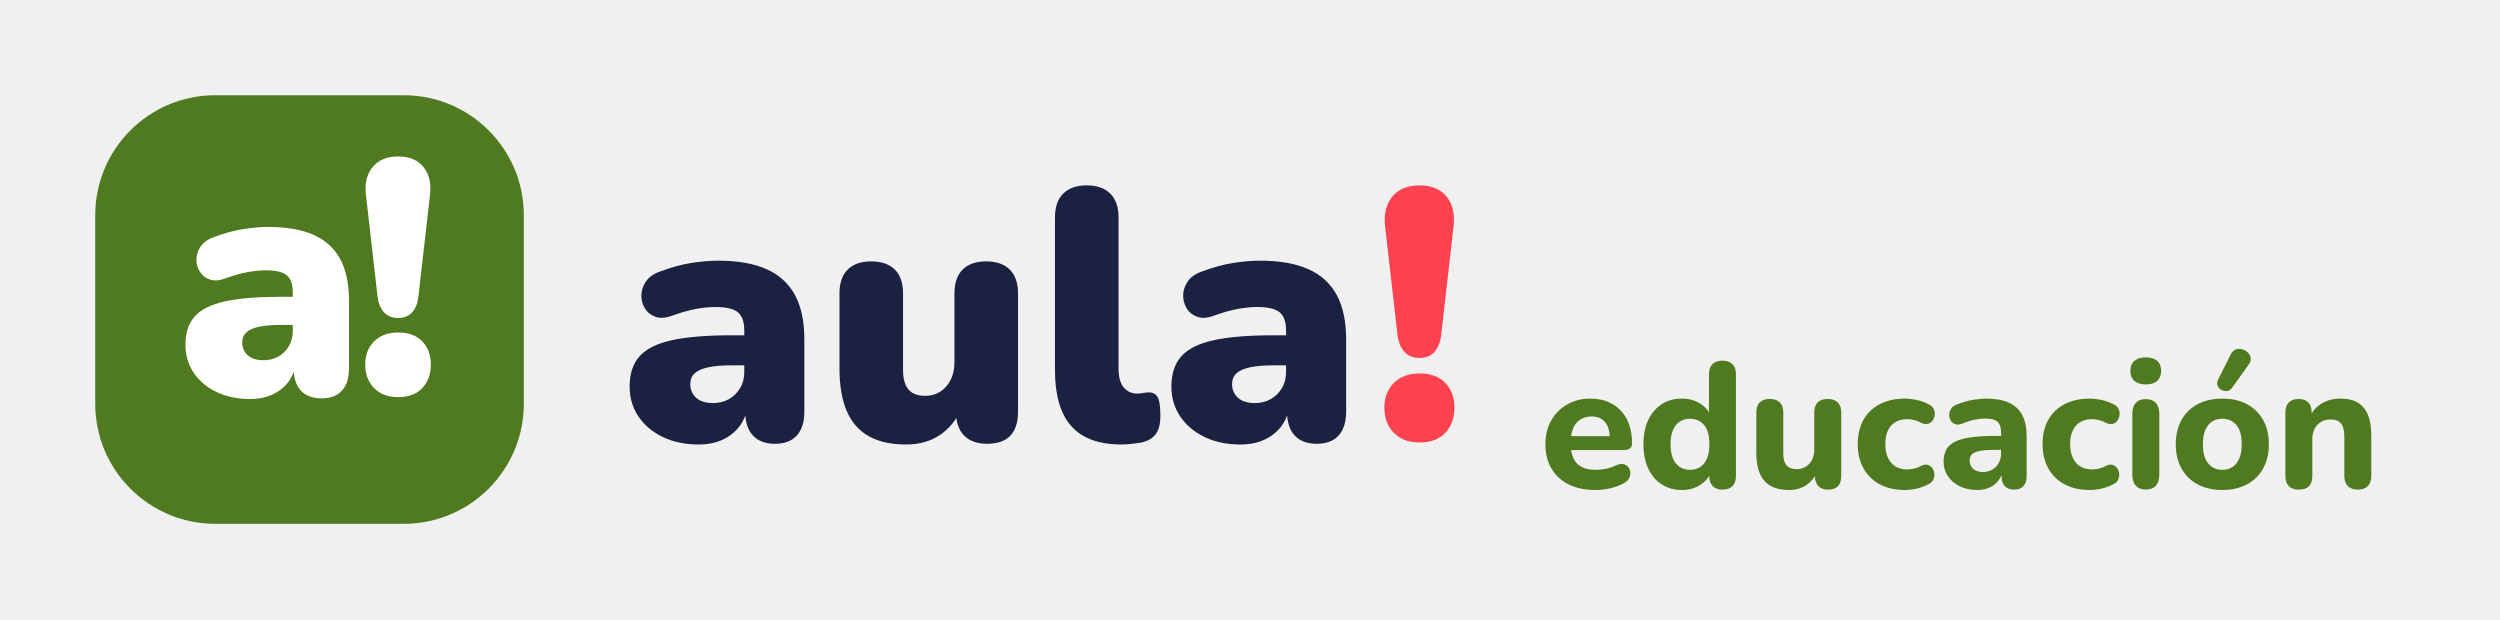
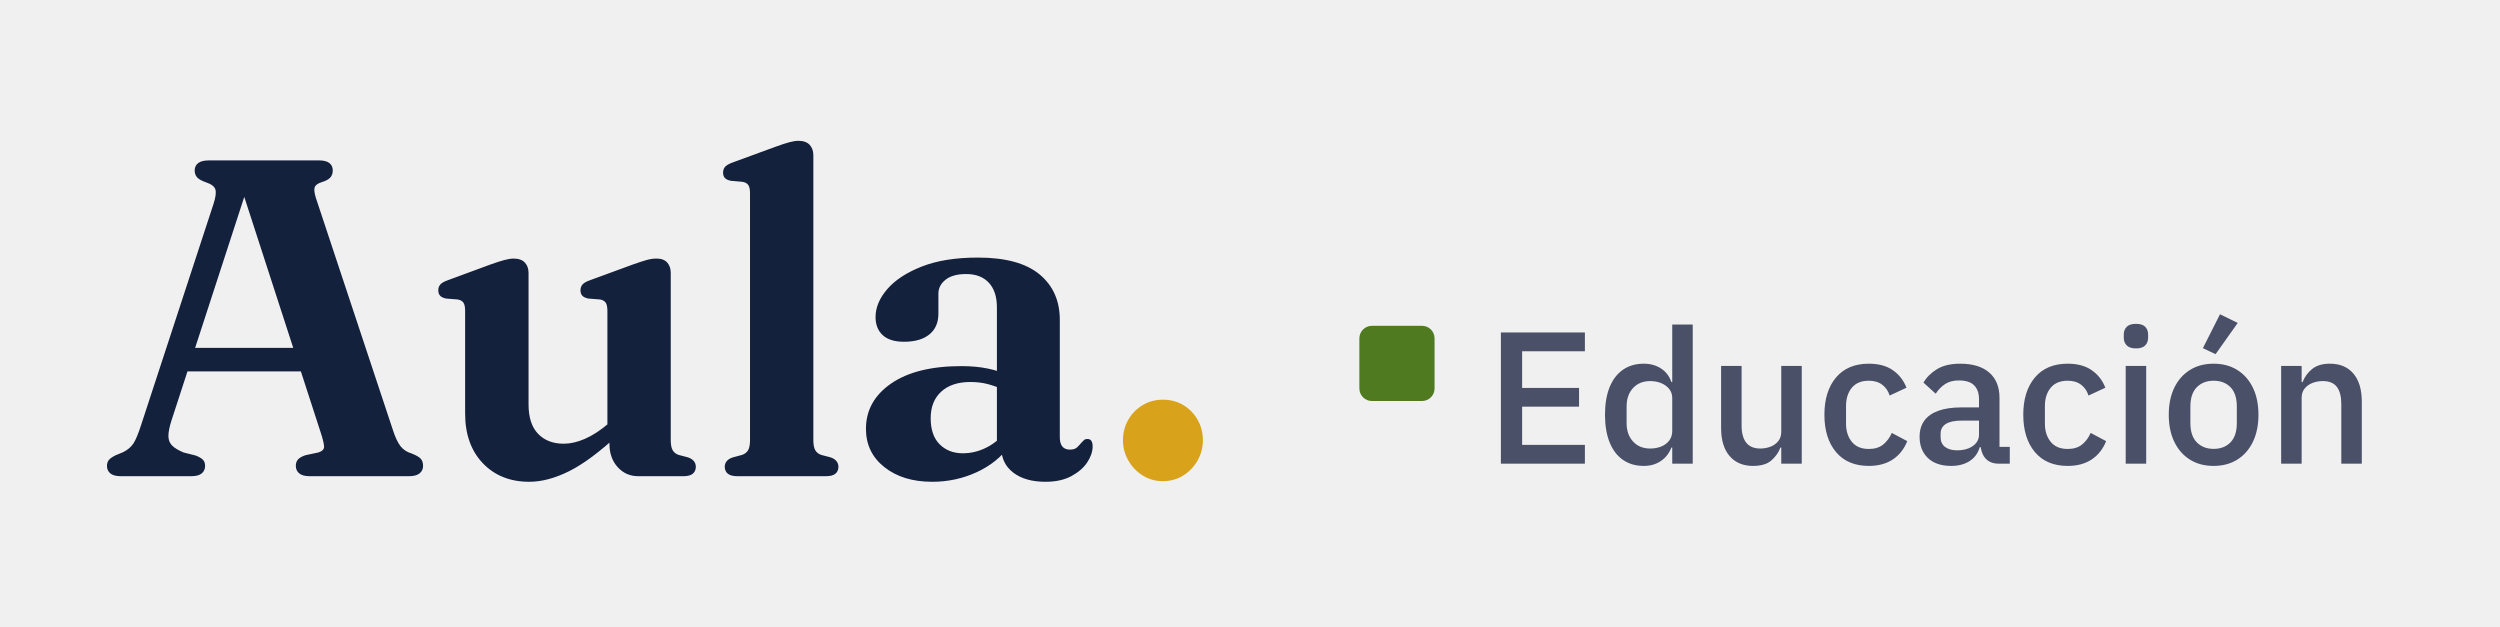
- <svg xmlns="http://www.w3.org/2000/svg" viewBox="0 0 420 104" width="420" height="104">
-   <rect x="16" y="16" width="72" height="72" rx="20.16" fill="#4F7A1F" />
-   <path d="M42.006 67.033Q38.814 67.033 36.358 65.846Q33.902 64.659 32.528 62.604Q31.155 60.549 31.155 57.934Q31.155 54.901 32.727 53.15Q34.3 51.399 37.802 50.631Q41.304 49.863 47.078 49.863H50.173V54.587H47.062Q44.871 54.587 43.457 54.906Q42.042 55.226 41.369 55.861Q40.696 56.496 40.696 57.525Q40.696 58.841 41.611 59.679Q42.526 60.518 44.291 60.518Q45.678 60.518 46.769 59.899Q47.861 59.279 48.524 58.175Q49.187 57.071 49.187 55.608V49.114Q49.187 47.059 48.166 46.236Q47.146 45.412 44.62 45.412Q43.243 45.412 41.576 45.716Q39.91 46.019 37.796 46.795Q36.299 47.336 35.216 46.95Q34.132 46.564 33.558 45.629Q32.983 44.694 33.001 43.565Q33.019 42.435 33.719 41.406Q34.419 40.376 35.917 39.84Q38.572 38.844 40.869 38.485Q43.166 38.125 45.06 38.125Q49.677 38.125 52.665 39.45Q55.653 40.775 57.142 43.508Q58.631 46.24 58.631 50.494V61.856Q58.631 64.315 57.448 65.618Q56.265 66.921 54.011 66.921Q51.757 66.921 50.546 65.618Q49.335 64.315 49.335 61.856V60.416L49.677 61.169Q49.391 62.955 48.365 64.262Q47.34 65.568 45.724 66.301Q44.109 67.033 42.006 67.033Z" fill="#FFFFFF" />
-   <path d="M66.897 53.422Q65.4 53.422 64.523 52.479Q63.647 51.536 63.427 49.834L61.491 32.864Q61.107 29.961 62.551 28.124Q63.994 26.286 66.897 26.286Q69.78 26.286 71.195 28.124Q72.611 29.961 72.227 32.864L70.291 49.834Q70.092 51.536 69.233 52.479Q68.374 53.422 66.897 53.422ZM66.897 66.717Q64.342 66.717 62.85 65.197Q61.358 63.677 61.358 61.25Q61.358 58.843 62.85 57.351Q64.342 55.859 66.897 55.859Q69.508 55.859 70.944 57.351Q72.38 58.843 72.38 61.25Q72.38 63.677 70.944 65.197Q69.508 66.717 66.897 66.717Z" fill="#FFFFFF" />
-   <path d="M117.368 74.677Q113.959 74.677 111.334 73.408Q108.71 72.14 107.243 69.944Q105.775 67.748 105.775 64.955Q105.775 61.715 107.455 59.844Q109.135 57.973 112.877 57.153Q116.619 56.332 122.787 56.332H126.094V61.38H122.771Q120.43 61.38 118.919 61.721Q117.407 62.061 116.688 62.74Q115.969 63.418 115.969 64.519Q115.969 65.924 116.947 66.82Q117.924 67.716 119.81 67.716Q121.292 67.716 122.458 67.054Q123.624 66.392 124.332 65.213Q125.04 64.033 125.04 62.47V55.532Q125.04 53.336 123.95 52.457Q122.86 51.577 120.162 51.577Q118.69 51.577 116.91 51.902Q115.13 52.226 112.871 53.054Q111.272 53.633 110.114 53.22Q108.957 52.808 108.343 51.809Q107.729 50.81 107.748 49.603Q107.767 48.397 108.515 47.297Q109.263 46.197 110.863 45.624Q113.7 44.56 116.154 44.176Q118.608 43.792 120.632 43.792Q125.565 43.792 128.757 45.208Q131.949 46.623 133.54 49.542Q135.131 52.461 135.131 57.006V69.146Q135.131 71.772 133.867 73.164Q132.603 74.557 130.195 74.557Q127.787 74.557 126.493 73.164Q125.199 71.772 125.199 69.146V67.607L125.564 68.411Q125.259 70.32 124.163 71.716Q123.067 73.112 121.341 73.894Q119.615 74.677 117.368 74.677ZM152.217 74.677Q148.404 74.677 145.927 73.269Q143.45 71.862 142.242 69.028Q141.034 66.193 141.034 61.905V49.301Q141.034 46.653 142.415 45.282Q143.797 43.912 146.363 43.912Q148.929 43.912 150.321 45.282Q151.714 46.653 151.714 49.301V62.179Q151.714 64.341 152.61 65.419Q153.506 66.498 155.423 66.498Q157.58 66.498 158.964 64.926Q160.347 63.354 160.347 60.815V49.301Q160.347 46.653 161.729 45.282Q163.11 43.912 165.676 43.912Q168.243 43.912 169.635 45.282Q171.027 46.653 171.027 49.301V69.146Q171.027 74.557 165.835 74.557Q163.328 74.557 161.966 73.164Q160.604 71.772 160.604 69.146V65.659L161.559 68.608Q160.222 71.541 157.864 73.109Q155.505 74.677 152.217 74.677ZM188.481 74.677Q182.697 74.677 179.966 71.578Q177.235 68.479 177.235 62.231V36.533Q177.235 33.906 178.617 32.525Q179.998 31.143 182.565 31.143Q185.131 31.143 186.523 32.525Q187.915 33.906 187.915 36.533V61.909Q187.915 64.094 188.798 65.108Q189.681 66.121 191.036 66.121Q191.478 66.121 191.936 66.034Q192.394 65.946 192.891 65.925Q193.961 65.881 194.453 66.662Q194.944 67.443 194.944 69.872Q194.944 71.947 194.114 72.998Q193.284 74.048 191.56 74.382Q191.074 74.442 190.165 74.559Q189.256 74.677 188.481 74.677ZM208.388 74.677Q204.979 74.677 202.354 73.408Q199.73 72.14 198.263 69.944Q196.795 67.748 196.795 64.955Q196.795 61.715 198.475 59.844Q200.155 57.973 203.897 57.153Q207.639 56.332 213.807 56.332H217.114V61.38H213.791Q211.45 61.38 209.939 61.721Q208.427 62.061 207.708 62.74Q206.989 63.418 206.989 64.519Q206.989 65.924 207.967 66.82Q208.944 67.716 210.83 67.716Q212.312 67.716 213.478 67.054Q214.644 66.392 215.352 65.213Q216.06 64.033 216.06 62.47V55.532Q216.06 53.336 214.97 52.457Q213.88 51.577 211.182 51.577Q209.71 51.577 207.93 51.902Q206.15 52.226 203.891 53.054Q202.292 53.633 201.134 53.22Q199.977 52.808 199.363 51.809Q198.749 50.81 198.768 49.603Q198.787 48.397 199.535 47.297Q200.283 46.197 201.883 45.624Q204.72 44.56 207.174 44.176Q209.628 43.792 211.652 43.792Q216.585 43.792 219.777 45.208Q222.969 46.623 224.56 49.542Q226.151 52.461 226.151 57.006V69.146Q226.151 71.772 224.887 73.164Q223.623 74.557 221.215 74.557Q218.807 74.557 217.513 73.164Q216.219 71.772 216.219 69.146V67.607L216.584 68.411Q216.279 70.32 215.183 71.716Q214.087 73.112 212.361 73.894Q210.635 74.677 208.388 74.677Z" fill="#1B2140" />
-   <path d="M238.49 60.134Q236.89 60.134 235.953 59.127Q235.017 58.12 234.782 56.301L232.714 38.171Q232.304 35.069 233.846 33.106Q235.388 31.143 238.49 31.143Q241.569 31.143 243.081 33.106Q244.594 35.069 244.184 38.171L242.116 56.301Q241.902 58.12 240.985 59.127Q240.068 60.134 238.49 60.134ZM238.49 74.338Q235.76 74.338 234.166 72.714Q232.572 71.09 232.572 68.497Q232.572 65.926 234.166 64.332Q235.76 62.738 238.49 62.738Q241.279 62.738 242.813 64.332Q244.347 65.926 244.347 68.497Q244.347 71.09 242.813 72.714Q241.279 74.338 238.49 74.338Z" fill="#FF4250" />
-   <path d="M268.007 82.319Q265.413 82.319 263.533 81.379Q261.654 80.44 260.641 78.716Q259.628 76.992 259.628 74.642Q259.628 72.362 260.602 70.643Q261.575 68.924 263.287 67.944Q264.999 66.964 267.185 66.964Q268.792 66.964 270.084 67.488Q271.376 68.012 272.299 68.991Q273.221 69.97 273.705 71.358Q274.189 72.747 274.189 74.476Q274.189 75.044 273.833 75.329Q273.476 75.614 272.777 75.614H263.363V73.275H270.919L270.449 73.688Q270.449 72.449 270.091 71.632Q269.733 70.814 269.057 70.39Q268.381 69.965 267.382 69.965Q266.282 69.965 265.496 70.475Q264.709 70.985 264.296 71.942Q263.883 72.899 263.883 74.265V74.494Q263.883 76.794 264.934 77.864Q265.986 78.933 268.104 78.933Q268.828 78.933 269.747 78.757Q270.665 78.581 271.488 78.185Q272.193 77.854 272.72 77.969Q273.247 78.084 273.546 78.464Q273.846 78.844 273.891 79.359Q273.937 79.874 273.67 80.371Q273.403 80.868 272.788 81.189Q271.747 81.764 270.471 82.041Q269.196 82.319 268.007 82.319ZM282.548 82.319Q280.647 82.319 279.188 81.389Q277.728 80.459 276.913 78.724Q276.098 76.99 276.098 74.631Q276.098 72.242 276.913 70.533Q277.728 68.824 279.183 67.894Q280.638 66.964 282.548 66.964Q284.294 66.964 285.635 67.808Q286.977 68.651 287.447 70.009H287.108V62.876Q287.108 61.758 287.691 61.175Q288.275 60.591 289.363 60.591Q290.451 60.591 291.044 61.175Q291.638 61.758 291.638 62.876V79.954Q291.638 81.071 291.064 81.665Q290.49 82.259 289.402 82.259Q288.314 82.259 287.736 81.665Q287.157 81.071 287.157 79.954V77.914L287.487 79.096Q287.056 80.553 285.694 81.436Q284.333 82.319 282.548 82.319ZM283.918 78.933Q284.887 78.933 285.619 78.464Q286.351 77.994 286.764 77.042Q287.177 76.09 287.177 74.631Q287.177 72.429 286.275 71.389Q285.372 70.35 283.918 70.35Q282.958 70.35 282.222 70.809Q281.485 71.268 281.072 72.216Q280.658 73.163 280.658 74.631Q280.658 76.813 281.561 77.873Q282.463 78.933 283.918 78.933ZM300.556 82.319Q298.688 82.319 297.47 81.63Q296.251 80.941 295.656 79.558Q295.062 78.175 295.062 76.099V69.309Q295.062 68.17 295.645 67.597Q296.229 67.024 297.317 67.024Q298.405 67.024 298.998 67.597Q299.592 68.17 299.592 69.309V76.197Q299.592 77.522 300.133 78.168Q300.673 78.815 301.847 78.815Q303.14 78.815 303.968 77.902Q304.797 76.989 304.797 75.495V69.309Q304.797 68.17 305.38 67.597Q305.964 67.024 307.052 67.024Q308.139 67.024 308.733 67.597Q309.327 68.17 309.327 69.309V79.954Q309.327 82.259 307.121 82.259Q306.063 82.259 305.484 81.665Q304.906 81.071 304.906 79.954V77.937L305.354 79.119Q304.705 80.663 303.477 81.491Q302.249 82.319 300.556 82.319ZM319.999 82.319Q317.604 82.319 315.823 81.378Q314.043 80.438 313.071 78.693Q312.098 76.949 312.098 74.59Q312.098 72.811 312.647 71.402Q313.195 69.992 314.232 69.003Q315.269 68.014 316.731 67.489Q318.193 66.964 319.999 66.964Q320.932 66.964 321.988 67.187Q323.045 67.41 324.065 67.946Q324.658 68.237 324.878 68.723Q325.099 69.208 325.032 69.737Q324.966 70.266 324.662 70.675Q324.358 71.084 323.877 71.216Q323.396 71.347 322.792 71.049Q322.216 70.734 321.606 70.577Q320.996 70.419 320.441 70.419Q319.545 70.419 318.861 70.701Q318.177 70.983 317.704 71.512Q317.23 72.041 316.984 72.817Q316.737 73.593 316.737 74.611Q316.737 76.596 317.704 77.73Q318.67 78.864 320.441 78.864Q320.996 78.864 321.596 78.721Q322.196 78.579 322.792 78.255Q323.396 77.957 323.867 78.098Q324.337 78.24 324.631 78.649Q324.924 79.058 324.97 79.587Q325.016 80.116 324.785 80.602Q324.555 81.087 323.982 81.357Q322.983 81.873 321.958 82.096Q320.932 82.319 319.999 82.319ZM332.163 82.319Q330.517 82.319 329.239 81.694Q327.961 81.07 327.242 79.997Q326.523 78.923 326.523 77.565Q326.523 75.945 327.363 75.005Q328.203 74.065 330.083 73.65Q331.964 73.234 335.097 73.234H336.672V75.573H335.108Q333.586 75.573 332.65 75.748Q331.714 75.923 331.301 76.311Q330.887 76.699 330.887 77.367Q330.887 78.216 331.479 78.756Q332.07 79.297 333.159 79.297Q334.027 79.297 334.703 78.898Q335.378 78.499 335.781 77.797Q336.184 77.095 336.184 76.176V72.717Q336.184 71.414 335.581 70.862Q334.977 70.31 333.521 70.31Q332.716 70.31 331.768 70.497Q330.819 70.683 329.7 71.146Q329.017 71.426 328.512 71.264Q328.006 71.101 327.733 70.665Q327.46 70.229 327.465 69.704Q327.47 69.179 327.775 68.687Q328.081 68.196 328.764 67.948Q330.163 67.397 331.414 67.181Q332.666 66.964 333.697 66.964Q336.007 66.964 337.501 67.648Q338.995 68.331 339.736 69.727Q340.478 71.123 340.478 73.308V79.954Q340.478 81.071 339.939 81.665Q339.399 82.259 338.381 82.259Q337.362 82.259 336.808 81.665Q336.254 81.071 336.254 79.954V78.842L336.466 79.04Q336.284 80.043 335.702 80.775Q335.12 81.507 334.223 81.913Q333.325 82.319 332.163 82.319ZM351.049 82.319Q348.654 82.319 346.873 81.378Q345.093 80.438 344.121 78.693Q343.148 76.949 343.148 74.59Q343.148 72.811 343.697 71.402Q344.245 69.992 345.282 69.003Q346.319 68.014 347.781 67.489Q349.243 66.964 351.049 66.964Q351.982 66.964 353.038 67.187Q354.095 67.41 355.115 67.946Q355.708 68.237 355.928 68.723Q356.149 69.208 356.082 69.737Q356.016 70.266 355.712 70.675Q355.408 71.084 354.927 71.216Q354.446 71.347 353.842 71.049Q353.266 70.734 352.656 70.577Q352.046 70.419 351.491 70.419Q350.595 70.419 349.911 70.701Q349.227 70.983 348.754 71.512Q348.28 72.041 348.034 72.817Q347.787 73.593 347.787 74.611Q347.787 76.596 348.754 77.73Q349.72 78.864 351.491 78.864Q352.046 78.864 352.646 78.721Q353.246 78.579 353.842 78.255Q354.446 77.957 354.917 78.098Q355.387 78.24 355.681 78.649Q355.974 79.058 356.02 79.587Q356.066 80.116 355.835 80.602Q355.605 81.087 355.032 81.357Q354.033 81.873 353.008 82.096Q351.982 82.319 351.049 82.319ZM360.487 82.238Q359.399 82.238 358.816 81.595Q358.233 80.951 358.233 79.775V69.508Q358.233 68.311 358.816 67.678Q359.399 67.045 360.487 67.045Q361.575 67.045 362.169 67.678Q362.763 68.311 362.763 69.508V79.775Q362.763 80.951 362.184 81.595Q361.605 82.238 360.487 82.238ZM360.487 64.584Q359.249 64.584 358.575 63.988Q357.901 63.393 357.901 62.312Q357.901 61.211 358.575 60.626Q359.249 60.041 360.487 60.041Q361.746 60.041 362.41 60.626Q363.074 61.211 363.074 62.312Q363.074 63.393 362.41 63.988Q361.746 64.584 360.487 64.584ZM373.348 82.319Q370.983 82.319 369.228 81.389Q367.473 80.459 366.501 78.724Q365.528 76.99 365.528 74.631Q365.528 72.852 366.077 71.443Q366.625 70.034 367.658 69.024Q368.69 68.014 370.131 67.489Q371.572 66.964 373.348 66.964Q375.722 66.964 377.472 67.894Q379.223 68.824 380.195 70.544Q381.167 72.263 381.167 74.631Q381.167 76.411 380.619 77.83Q380.07 79.249 379.038 80.259Q378.006 81.269 376.565 81.794Q375.124 82.319 373.348 82.319ZM373.348 78.933Q374.317 78.933 375.049 78.464Q375.781 77.994 376.194 77.042Q376.607 76.09 376.607 74.631Q376.607 72.429 375.705 71.389Q374.802 70.35 373.348 70.35Q372.388 70.35 371.652 70.809Q370.915 71.268 370.502 72.216Q370.088 73.163 370.088 74.631Q370.088 76.813 370.991 77.873Q371.893 78.933 373.348 78.933ZM375.002 65.134Q374.646 65.62 374.146 65.685Q373.646 65.749 373.195 65.502Q372.744 65.254 372.551 64.798Q372.358 64.343 372.635 63.778L374.765 59.552Q375.072 58.907 375.598 58.719Q376.123 58.53 376.673 58.678Q377.224 58.827 377.625 59.213Q378.026 59.599 378.116 60.135Q378.205 60.67 377.799 61.226ZM386.197 82.259Q385.109 82.259 384.526 81.665Q383.943 81.071 383.943 79.954V69.309Q383.943 68.191 384.521 67.608Q385.1 67.024 386.158 67.024Q387.216 67.024 387.79 67.608Q388.364 68.191 388.364 69.309V71.029L388.034 70.044Q388.722 68.548 390.089 67.756Q391.456 66.964 393.188 66.964Q394.958 66.964 396.098 67.638Q397.238 68.312 397.808 69.685Q398.378 71.058 398.378 73.163V79.954Q398.378 81.071 397.795 81.665Q397.211 82.259 396.123 82.259Q395.035 82.259 394.442 81.665Q393.848 81.071 393.848 79.954V73.362Q393.848 71.831 393.292 71.149Q392.737 70.468 391.603 70.468Q390.178 70.468 389.325 71.371Q388.473 72.275 388.473 73.778V79.954Q388.473 82.259 386.197 82.259Z" fill="#4F7A1F" />
+ <svg xmlns="http://www.w3.org/2000/svg" viewBox="0 0 399 100" width="399" height="100">
+   <path d="M28.564 55.523H49.826L49.977 59.274H28.305ZM32.733 74.358Q32.733 75.093 32.207 75.546Q31.682 76.0 30.537 76.0H19.269Q18.146 76.0 17.609 75.554Q17.073 75.107 17.073 74.373Q17.073 73.797 17.368 73.422Q17.663 73.048 18.47 72.652L19.643 72.17Q20.73 71.637 21.299 70.766Q21.868 69.895 22.559 67.713L34.087 32.512Q34.591 30.949 34.375 30.237Q34.159 29.524 32.877 29.099Q31.869 28.754 31.469 28.318Q31.07 27.882 31.07 27.213Q31.07 26.457 31.631 26.028Q32.193 25.6 33.323 25.6H50.905Q52.05 25.6 52.579 26.028Q53.108 26.457 53.108 27.198Q53.108 27.911 52.709 28.343Q52.309 28.775 51.395 29.056Q50.408 29.358 50.225 29.891Q50.041 30.424 50.43 31.633L62.685 68.563Q63.253 70.348 63.909 71.198Q64.564 72.047 65.723 72.386Q66.81 72.818 67.167 73.232Q67.523 73.646 67.523 74.358Q67.523 75.093 66.972 75.546Q66.421 76.0 65.291 76.0H49.415Q48.292 76.0 47.752 75.546Q47.212 75.093 47.212 74.358Q47.212 73.703 47.576 73.314Q47.939 72.926 48.746 72.652L50.819 72.213Q51.741 71.911 51.723 71.284Q51.705 70.658 51.244 69.218L38.5 29.927L39.71 29.2L27.354 67.159Q26.879 68.649 26.879 69.581Q26.879 70.514 27.466 71.108Q28.053 71.702 29.313 72.22L31.206 72.695Q31.962 72.983 32.347 73.336Q32.733 73.689 32.733 74.358ZM97.266 70.831V69.038L96.942 68.908V49.633Q96.942 48.683 96.658 48.294Q96.374 47.906 95.783 47.798L93.861 47.646Q93.191 47.495 92.918 47.175Q92.644 46.854 92.644 46.336Q92.644 45.767 92.986 45.386Q93.328 45.004 94.286 44.68L101.017 42.21Q102.371 41.728 103.203 41.498Q104.034 41.267 104.783 41.267Q105.921 41.267 106.486 41.901Q107.051 42.534 107.051 43.557V70.24Q107.051 71.342 107.368 71.871Q107.685 72.4 108.325 72.609L109.715 72.969Q110.392 73.178 110.723 73.574Q111.054 73.97 111.054 74.495Q111.054 75.201 110.575 75.6Q110.097 76.0 109.081 76.0H101.86Q99.887 76.0 98.577 74.549Q97.266 73.098 97.266 70.831ZM74.234 65.992V49.633Q74.234 48.683 73.956 48.294Q73.679 47.906 73.053 47.798L71.166 47.646Q70.497 47.495 70.223 47.175Q69.95 46.854 69.95 46.336Q69.95 45.767 70.292 45.386Q70.634 45.004 71.591 44.68L78.287 42.21Q79.705 41.706 80.544 41.487Q81.383 41.267 81.966 41.267Q83.169 41.267 83.763 41.901Q84.357 42.534 84.357 43.557V64.53Q84.357 67.663 85.879 69.239Q87.402 70.816 89.973 70.816Q91.564 70.816 93.353 70.039Q95.142 69.261 97.058 67.641L98.505 66.381L100.154 68.087L98.742 69.326Q94.221 73.516 90.83 75.204Q87.438 76.893 84.472 76.893Q79.893 76.893 77.063 73.934Q74.234 70.974 74.234 65.992ZM129.81 24.779V70.24Q129.81 71.342 130.127 71.871Q130.444 72.4 131.085 72.609L132.474 72.969Q133.151 73.178 133.482 73.574Q133.813 73.97 133.813 74.495Q133.813 75.201 133.335 75.6Q132.856 76.0 131.841 76.0H117.65Q116.649 76.0 116.159 75.6Q115.67 75.201 115.67 74.495Q115.67 73.984 115.994 73.588Q116.318 73.192 117.016 72.983L118.413 72.609Q119.068 72.386 119.385 71.871Q119.702 71.356 119.702 70.255V30.841Q119.702 29.905 119.417 29.517Q119.133 29.128 118.506 29.02L116.62 28.854Q115.95 28.703 115.677 28.39Q115.403 28.077 115.403 27.544Q115.403 26.975 115.745 26.601Q116.087 26.226 117.045 25.888L123.741 23.433Q125.159 22.914 125.998 22.695Q126.837 22.475 127.42 22.475Q128.622 22.475 129.216 23.109Q129.81 23.742 129.81 24.779ZM159.798 71.406V70.665L159.107 70.521V49.051Q159.107 46.516 157.822 45.126Q156.537 43.737 154.197 43.737Q152.065 43.737 150.917 44.64Q149.769 45.544 149.769 46.869V50.058Q149.769 52.197 148.336 53.37Q146.903 54.544 144.275 54.544Q142.029 54.544 140.884 53.493Q139.739 52.442 139.739 50.591Q139.739 48.316 141.608 46.145Q143.476 43.974 147.112 42.542Q150.748 41.109 156.076 41.109Q162.678 41.109 165.911 43.791Q169.144 46.473 169.144 51.038V69.743Q169.144 70.78 169.558 71.27Q169.972 71.759 170.735 71.759Q171.534 71.759 171.919 71.385Q172.305 71.011 172.6 70.643Q172.809 70.406 173.01 70.233Q173.212 70.06 173.529 70.06Q173.997 70.06 174.191 70.377Q174.385 70.694 174.385 71.248Q174.385 72.472 173.539 73.768Q172.693 75.064 171.012 75.978Q169.331 76.893 166.854 76.893Q163.622 76.893 161.71 75.424Q159.798 73.955 159.798 71.406ZM138.206 68.447Q138.206 63.983 142.227 61.208Q146.248 58.432 153.448 58.432Q155.802 58.432 157.685 58.828Q159.568 59.224 160.95 59.879L160.144 62.19Q158.898 61.629 157.635 61.298Q156.371 60.966 154.874 60.966Q151.9 60.966 150.219 62.507Q148.537 64.048 148.537 66.755Q148.537 69.484 149.97 70.913Q151.403 72.343 153.664 72.343Q155.601 72.343 157.39 71.453Q159.179 70.564 160.41 68.994L161.202 71.054Q159.201 73.84 155.874 75.366Q152.548 76.893 148.79 76.893Q144.102 76.893 141.154 74.56Q138.206 72.227 138.206 68.447Z" fill="#14213D" />
+   <path d="M185.59 76.792Q183.818 76.792 182.374 75.888Q180.93 74.985 180.077 73.487Q179.224 71.99 179.224 70.27Q179.224 68.469 180.077 66.989Q180.93 65.51 182.374 64.649Q183.818 63.789 185.59 63.789Q187.416 63.789 188.853 64.649Q190.29 65.51 191.136 66.989Q191.982 68.469 191.982 70.27Q191.982 71.99 191.136 73.487Q190.29 74.985 188.853 75.888Q187.416 76.792 185.59 76.792Z" fill="#D9A21B" />
+   <rect x="216.956" y="52" width="12" height="12" rx="2" fill="#4F7A1F" />
+   <path d="M252.949 74.0H239.541V53.06H252.949V56.061H242.932V61.916H252.016V64.904H242.932V70.999H252.949ZM266.889 74.0V71.429H266.756Q266.219 72.805 265.069 73.582Q263.918 74.36 262.354 74.36Q260.408 74.36 259.015 73.389Q257.622 72.418 256.889 70.582Q256.156 68.746 256.156 66.196Q256.156 63.629 256.889 61.808Q257.622 59.986 259.015 59.015Q260.408 58.045 262.354 58.045Q263.918 58.045 265.095 58.807Q266.271 59.57 266.756 60.976H266.889V51.8H270.16V74.0ZM263.36 71.585Q264.354 71.585 265.152 71.255Q265.949 70.925 266.419 70.297Q266.889 69.669 266.889 68.794V63.508Q266.889 62.702 266.419 62.099Q265.949 61.497 265.152 61.158Q264.354 60.82 263.36 60.82Q261.67 60.82 260.639 61.928Q259.607 63.037 259.607 64.863V67.542Q259.607 69.355 260.639 70.47Q261.67 71.585 263.36 71.585ZM284.289 74.0V71.429H284.156Q283.731 72.577 282.731 73.469Q281.73 74.36 279.78 74.36Q277.397 74.36 276.043 72.783Q274.688 71.206 274.688 68.322V58.405H277.959V67.915Q277.959 69.716 278.699 70.65Q279.439 71.585 280.948 71.585Q281.793 71.585 282.559 71.296Q283.324 71.006 283.806 70.41Q284.289 69.814 284.289 68.91V58.405H287.56V74.0ZM298.267 74.36Q294.882 74.36 293.029 72.151Q291.175 69.942 291.175 66.196Q291.175 62.45 293.029 60.248Q294.882 58.045 298.267 58.045Q300.616 58.045 302.109 59.09Q303.602 60.136 304.275 61.88L301.586 63.13Q301.256 62.058 300.415 61.411Q299.575 60.764 298.267 60.764Q296.47 60.764 295.548 61.89Q294.626 63.015 294.626 64.825V67.593Q294.626 69.372 295.548 70.513Q296.47 71.654 298.267 71.654Q299.673 71.654 300.55 70.951Q301.427 70.248 301.929 69.094L304.399 70.405Q303.637 72.312 302.081 73.336Q300.526 74.36 298.267 74.36ZM320.762 74.0H318.938Q318.042 74.0 317.397 73.595Q316.752 73.19 316.418 72.438Q316.084 71.686 316.084 70.679V70.392L317.027 71.378H315.964Q315.535 72.839 314.331 73.599Q313.127 74.36 311.43 74.36Q309.008 74.36 307.688 73.094Q306.368 71.827 306.368 69.718Q306.368 68.159 307.133 67.122Q307.898 66.085 309.378 65.553Q310.859 65.022 313.032 65.022H315.849V63.722Q315.849 62.29 315.077 61.504Q314.305 60.717 312.637 60.717Q311.283 60.717 310.399 61.321Q309.516 61.926 308.937 62.835L306.985 61.062Q307.756 59.755 309.174 58.9Q310.593 58.045 312.847 58.045Q315.867 58.045 317.493 59.47Q319.12 60.894 319.12 63.495V71.324H320.762ZM315.849 67.129H313.104Q311.384 67.129 310.552 67.665Q309.721 68.201 309.721 69.226V69.779Q309.721 70.791 310.432 71.331Q311.144 71.872 312.358 71.872Q313.366 71.872 314.146 71.567Q314.927 71.263 315.388 70.701Q315.849 70.139 315.849 69.385ZM330.007 74.36Q326.622 74.36 324.769 72.151Q322.915 69.942 322.915 66.196Q322.915 62.45 324.769 60.248Q326.622 58.045 330.007 58.045Q332.356 58.045 333.849 59.09Q335.342 60.136 336.015 61.88L333.326 63.13Q332.996 62.058 332.155 61.411Q331.315 60.764 330.007 60.764Q328.21 60.764 327.288 61.89Q326.366 63.015 326.366 64.825V67.593Q326.366 69.372 327.288 70.513Q328.21 71.654 330.007 71.654Q331.413 71.654 332.29 70.951Q333.167 70.248 333.669 69.094L336.139 70.405Q335.377 72.312 333.821 73.336Q332.266 74.36 330.007 74.36ZM340.897 55.607Q339.89 55.607 339.421 55.123Q338.953 54.64 338.953 53.899V53.393Q338.953 52.64 339.421 52.162Q339.89 51.685 340.897 51.685Q341.92 51.685 342.38 52.162Q342.841 52.64 342.841 53.393V53.899Q342.841 54.64 342.38 55.123Q341.92 55.607 340.897 55.607ZM339.261 74.0V58.405H342.532V74.0ZM353.292 74.36Q351.119 74.36 349.512 73.355Q347.905 72.35 347.02 70.516Q346.135 68.682 346.135 66.196Q346.135 63.698 347.02 61.876Q347.905 60.055 349.512 59.05Q351.119 58.045 353.292 58.045Q355.464 58.045 357.071 59.05Q358.678 60.055 359.563 61.876Q360.448 63.698 360.448 66.196Q360.448 68.682 359.563 70.516Q358.678 72.35 357.071 73.355Q355.464 74.36 353.292 74.36ZM353.292 71.641Q354.973 71.641 355.985 70.601Q356.997 69.561 356.997 67.524V64.881Q356.997 62.831 355.985 61.797Q354.973 60.764 353.292 60.764Q351.641 60.764 350.613 61.797Q349.586 62.831 349.586 64.881V67.524Q349.586 69.561 350.613 70.601Q351.641 71.641 353.292 71.641ZM357.143 51.539 353.604 56.527 351.583 55.563 354.312 50.156ZM367.342 74.0H364.071V58.405H367.342V60.989H367.488Q367.994 59.707 369.035 58.876Q370.077 58.045 371.868 58.045Q374.268 58.045 375.605 59.627Q376.942 61.208 376.942 64.096V74.0H373.671V64.49Q373.671 62.668 372.959 61.744Q372.247 60.82 370.725 60.82Q369.87 60.82 369.095 61.109Q368.32 61.398 367.831 61.996Q367.342 62.594 367.342 63.491Z" fill="#4A5068" />
</svg>
